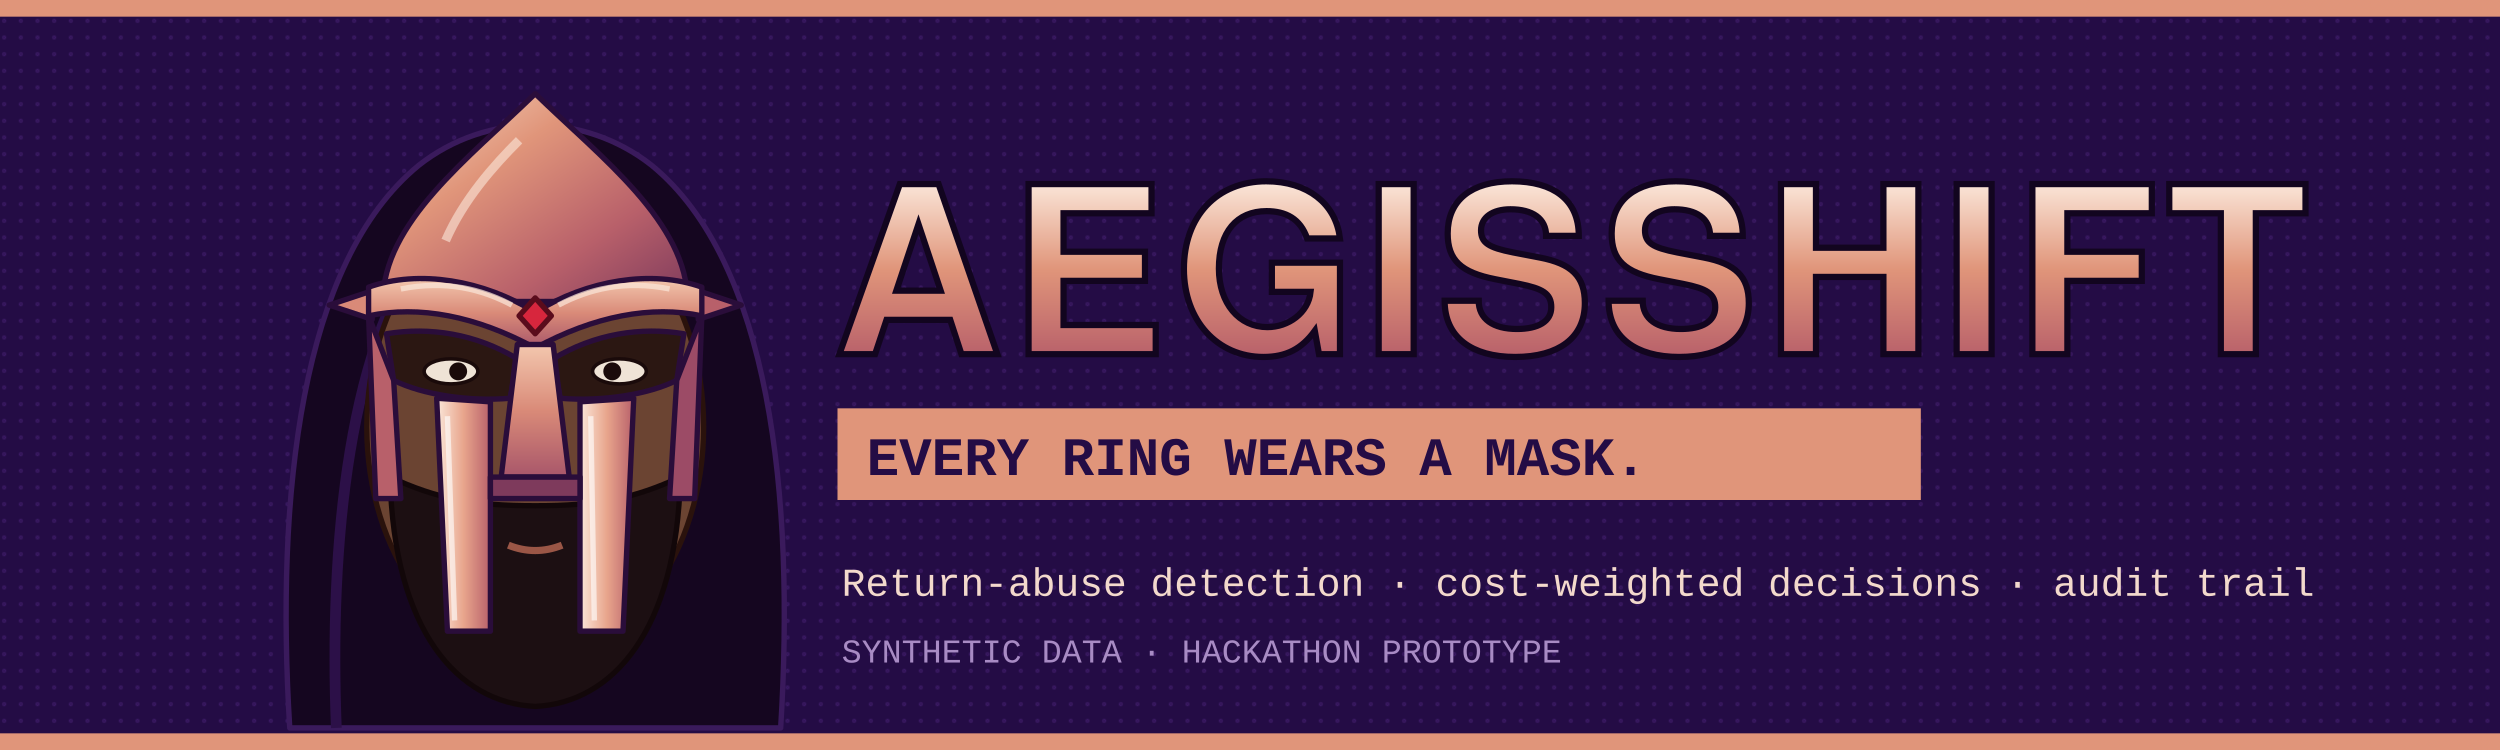
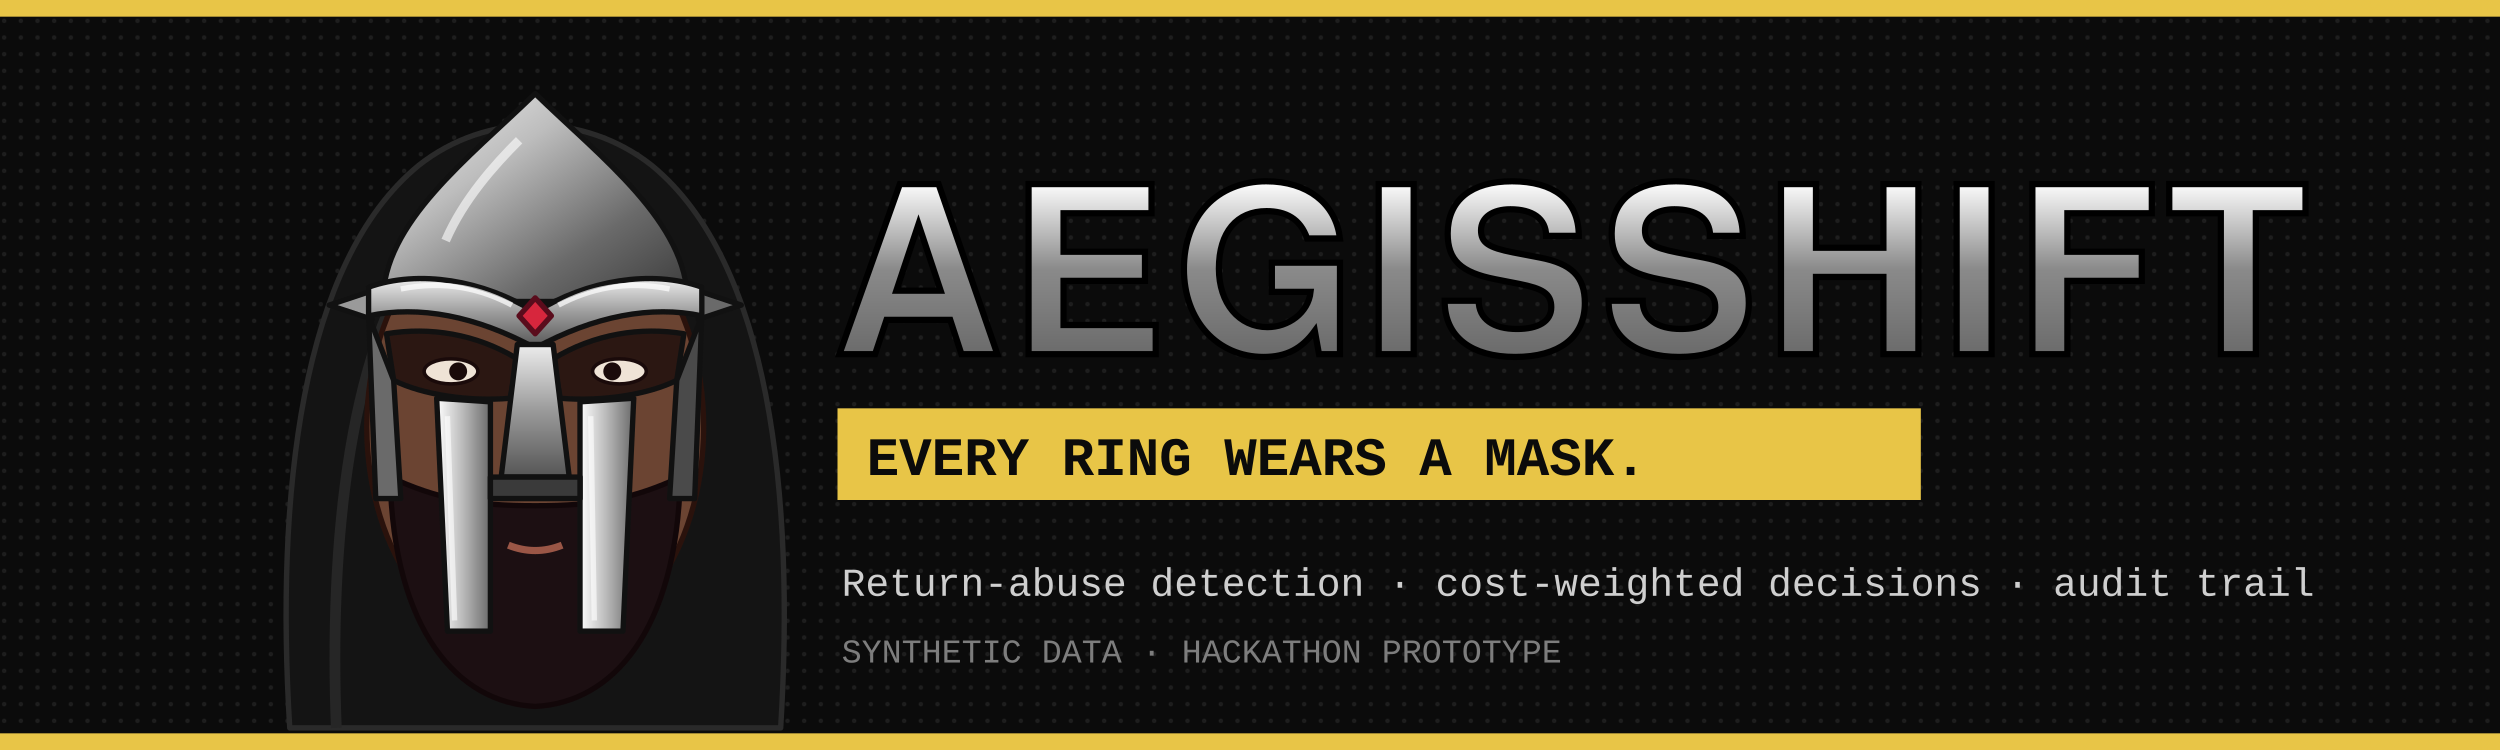
<svg xmlns="http://www.w3.org/2000/svg" viewBox="0 0 1200 360" width="1200" height="360" role="img" aria-label="AegisShift: every ring wears a mask">
  <defs>
    <linearGradient id="copper" x1="0" y1="0" x2="1" y2="1">
-       <stop offset="0" stop-color="#f7d9c4" />
-       <stop offset="0.35" stop-color="#e0957a" />
-       <stop offset="0.7" stop-color="#b8606a" />
-       <stop offset="1" stop-color="#7e3a5c" />
+       <stop offset="0" stop-color="#f4f4f4" />
+       <stop offset="0.35" stop-color="#bdbdbd" />
+       <stop offset="0.7" stop-color="#6a6a6a" />
+       <stop offset="1" stop-color="#3a3a3a" />
    </linearGradient>
    <linearGradient id="copperV" x1="0" y1="0" x2="0" y2="1">
-       <stop offset="0" stop-color="#f3c7ae" />
-       <stop offset="0.5" stop-color="#d98a78" />
-       <stop offset="1" stop-color="#a8566a" />
+       <stop offset="0" stop-color="#ededed" />
+       <stop offset="0.5" stop-color="#9a9a9a" />
+       <stop offset="1" stop-color="#555555" />
    </linearGradient>
    <linearGradient id="bar" x1="0" y1="0" x2="1" y2="0">
-       <stop offset="0" stop-color="#fbe7da" />
-       <stop offset="0.5" stop-color="#e8a58c" />
-       <stop offset="1" stop-color="#b8606a" />
+       <stop offset="0" stop-color="#ffffff" />
+       <stop offset="0.5" stop-color="#b8b8b8" />
+       <stop offset="1" stop-color="#6a6a6a" />
    </linearGradient>
    <linearGradient id="title" x1="0" y1="0" x2="0" y2="1">
-       <stop offset="0" stop-color="#fbe7da" />
-       <stop offset="0.5" stop-color="#e0957a" />
-       <stop offset="1" stop-color="#b8606a" />
+       <stop offset="0" stop-color="#ffffff" />
+       <stop offset="0.5" stop-color="#8a8a8a" />
+       <stop offset="1" stop-color="#6a6a6a" />
    </linearGradient>
    <pattern id="dots" width="8" height="8" patternUnits="userSpaceOnUse">
-       <circle cx="2" cy="2" r="1.1" fill="#34165a" />
+       <circle cx="2" cy="2" r="1.1" fill="#1d1d1d" />
    </pattern>
  </defs>
-   <rect width="1200" height="360" fill="#240c45" />
+   <rect width="1200" height="360" fill="#0b0b0b" />
  <rect width="1200" height="360" fill="url(#dots)" />
-   <rect x="0" y="0" width="1200" height="8" fill="#e0957a" />
-   <rect x="0" y="352" width="1200" height="8" fill="#e0957a" />
-   <g transform="translate(72 14) scale(0.86)" stroke="#2a0d3a" stroke-width="3" stroke-linejoin="round">
-     <path d="M78 390 C70 260 84 130 150 76 C188 46 242 46 280 76 C346 130 360 260 352 390 Z" fill="#150620" stroke="#3a1a5c" />
-     <path d="M104 390 C100 290 110 170 160 112" stroke="#2c1048" stroke-width="6" fill="none" />
+   <rect x="0" y="0" width="1200" height="8" fill="#e8c547" />
+   <rect x="0" y="352" width="1200" height="8" fill="#e8c547" />
+   <g transform="translate(72 14) scale(0.86)" stroke="#111111" stroke-width="3" stroke-linejoin="round">
+     <path d="M78 390 C70 260 84 130 150 76 C188 46 242 46 280 76 C346 130 360 260 352 390 Z" fill="#141414" stroke="#2a2a2a" />
+     <path d="M104 390 C100 290 110 170 160 112" stroke="#262626" stroke-width="6" fill="none" />
    <ellipse cx="215" cy="222" rx="94" ry="128" fill="#6b4432" stroke="#2a120c" />
    <path d="M134 250 C136 336 172 376 215 378 C258 376 294 336 296 250 C270 262 250 266 215 266 C180 266 160 262 134 250 Z" fill="#1c0f12" stroke="#120709" />
    <path d="M200 288 Q215 294 230 288" stroke="#9a5646" stroke-width="4" fill="none" />
-     <path d="M124 146 L100 154 L124 162 Z" fill="#d98a78" />
-     <path d="M306 146 L330 154 L306 162 Z" fill="#b8606a" />
+     <path d="M124 146 L100 154 L124 162 Z" fill="#9a9a9a" />
+     <path d="M306 146 L330 154 L306 162 Z" fill="#6a6a6a" />
    <path d="M130 152 C130 108 178 72 215 36 C252 72 300 108 300 152 Z" fill="url(#copper)" />
-     <path d="M165 118 C175 95 192 76 206 62" stroke="#fbe7da" stroke-width="5" fill="none" opacity="0.6" />
+     <path d="M165 118 C175 95 192 76 206 62" stroke="#ffffff" stroke-width="5" fill="none" opacity="0.6" />
    <path d="M132 170 C156 166 182 170 205 184 L201 206 C178 208 152 204 136 196 Z" fill="#2b1712" />
    <path d="M298 170 C274 166 248 170 225 184 L229 206 C252 208 278 204 294 196 Z" fill="#2b1712" />
    <ellipse cx="168" cy="191" rx="15" ry="7" fill="#efe3d6" stroke="#1a0a0a" stroke-width="2" />
    <circle cx="172" cy="191" r="5" fill="#1a0a0a" stroke="none" />
    <ellipse cx="262" cy="191" rx="15" ry="7" fill="#efe3d6" stroke="#1a0a0a" stroke-width="2" />
    <circle cx="258" cy="191" r="5" fill="#1a0a0a" stroke="none" />
    <path d="M122 144 C150 134 186 140 215 158 C244 140 280 134 308 144 L308 160 C280 154 248 160 215 178 C182 160 150 154 122 160 Z" fill="url(#copperV)" />
-     <path d="M140 145 C165 140 185 145 202 154" stroke="#fbe7da" stroke-width="3" fill="none" opacity="0.7" />
-     <path d="M228 154 C245 145 265 140 290 145" stroke="#fbe7da" stroke-width="3" fill="none" opacity="0.7" />
+     <path d="M140 145 C165 140 185 145 202 154" stroke="#ffffff" stroke-width="3" fill="none" opacity="0.7" />
+     <path d="M228 154 C245 145 265 140 290 145" stroke="#ffffff" stroke-width="3" fill="none" opacity="0.7" />
    <path d="M215 150 L224 160 L215 170 L206 160 Z" fill="#d7263d" stroke="#5a0c1c" />
    <path d="M205 176 L225 176 L234 250 L196 250 Z" fill="url(#copperV)" />
-     <path d="M122 160 L136 196 L140 262 L126 262 Z" fill="#b8606a" />
-     <path d="M308 160 L294 196 L290 262 L304 262 Z" fill="#9c4b66" />
+     <path d="M122 160 L136 196 L140 262 L126 262 Z" fill="#6a6a6a" />
+     <path d="M308 160 L294 196 L290 262 L304 262 Z" fill="#4a4a4a" />
    <path d="M160 206 L190 208 L190 336 L166 336 Z" fill="url(#bar)" />
    <path d="M270 206 L240 208 L240 336 L264 336 Z" fill="url(#bar)" />
    <path d="M166 216 L170 330" stroke="#fff" stroke-width="3" opacity="0.6" />
    <path d="M246 216 L248 330" stroke="#fff" stroke-width="3" opacity="0.6" />
-     <path d="M190 250 L240 250 L240 262 L190 262 Z" fill="#7e3a5c" />
+     <path d="M190 250 L240 250 L240 262 L190 262 Z" fill="#3a3a3a" />
  </g>
-   <text x="400" y="170" font-family="Impact, 'Arial Black', 'Helvetica Neue', sans-serif" font-size="112" font-weight="900" letter-spacing="4" fill="url(#title)" stroke="#12051f" stroke-width="3">AEGISSHIFT</text>
-   <rect x="402" y="196" width="520" height="44" fill="#e0957a" />
-   <text x="416" y="228" font-family="'Courier New', Courier, monospace" font-size="26" font-weight="700" fill="#240c45">EVERY RING WEARS A MASK.</text>
-   <text x="404" y="286" font-family="'Courier New', Courier, monospace" font-size="19" fill="#f3d9cc">Return-abuse detection · cost-weighted decisions · audit trail</text>
-   <text x="404" y="318" font-family="'Courier New', Courier, monospace" font-size="16" fill="#a88bc4">SYNTHETIC DATA · HACKATHON PROTOTYPE</text>
+   <text x="400" y="170" font-family="Impact, 'Arial Black', 'Helvetica Neue', sans-serif" font-size="112" font-weight="900" letter-spacing="4" fill="url(#title)" stroke="#000000" stroke-width="3">AEGISSHIFT</text>
+   <rect x="402" y="196" width="520" height="44" fill="#e8c547" />
+   <text x="416" y="228" font-family="'Courier New', Courier, monospace" font-size="26" font-weight="700" fill="#0b0b0b">EVERY RING WEARS A MASK.</text>
+   <text x="404" y="286" font-family="'Courier New', Courier, monospace" font-size="19" fill="#cfcfcf">Return-abuse detection · cost-weighted decisions · audit trail</text>
+   <text x="404" y="318" font-family="'Courier New', Courier, monospace" font-size="16" fill="#7d7d7d">SYNTHETIC DATA · HACKATHON PROTOTYPE</text>
</svg>
